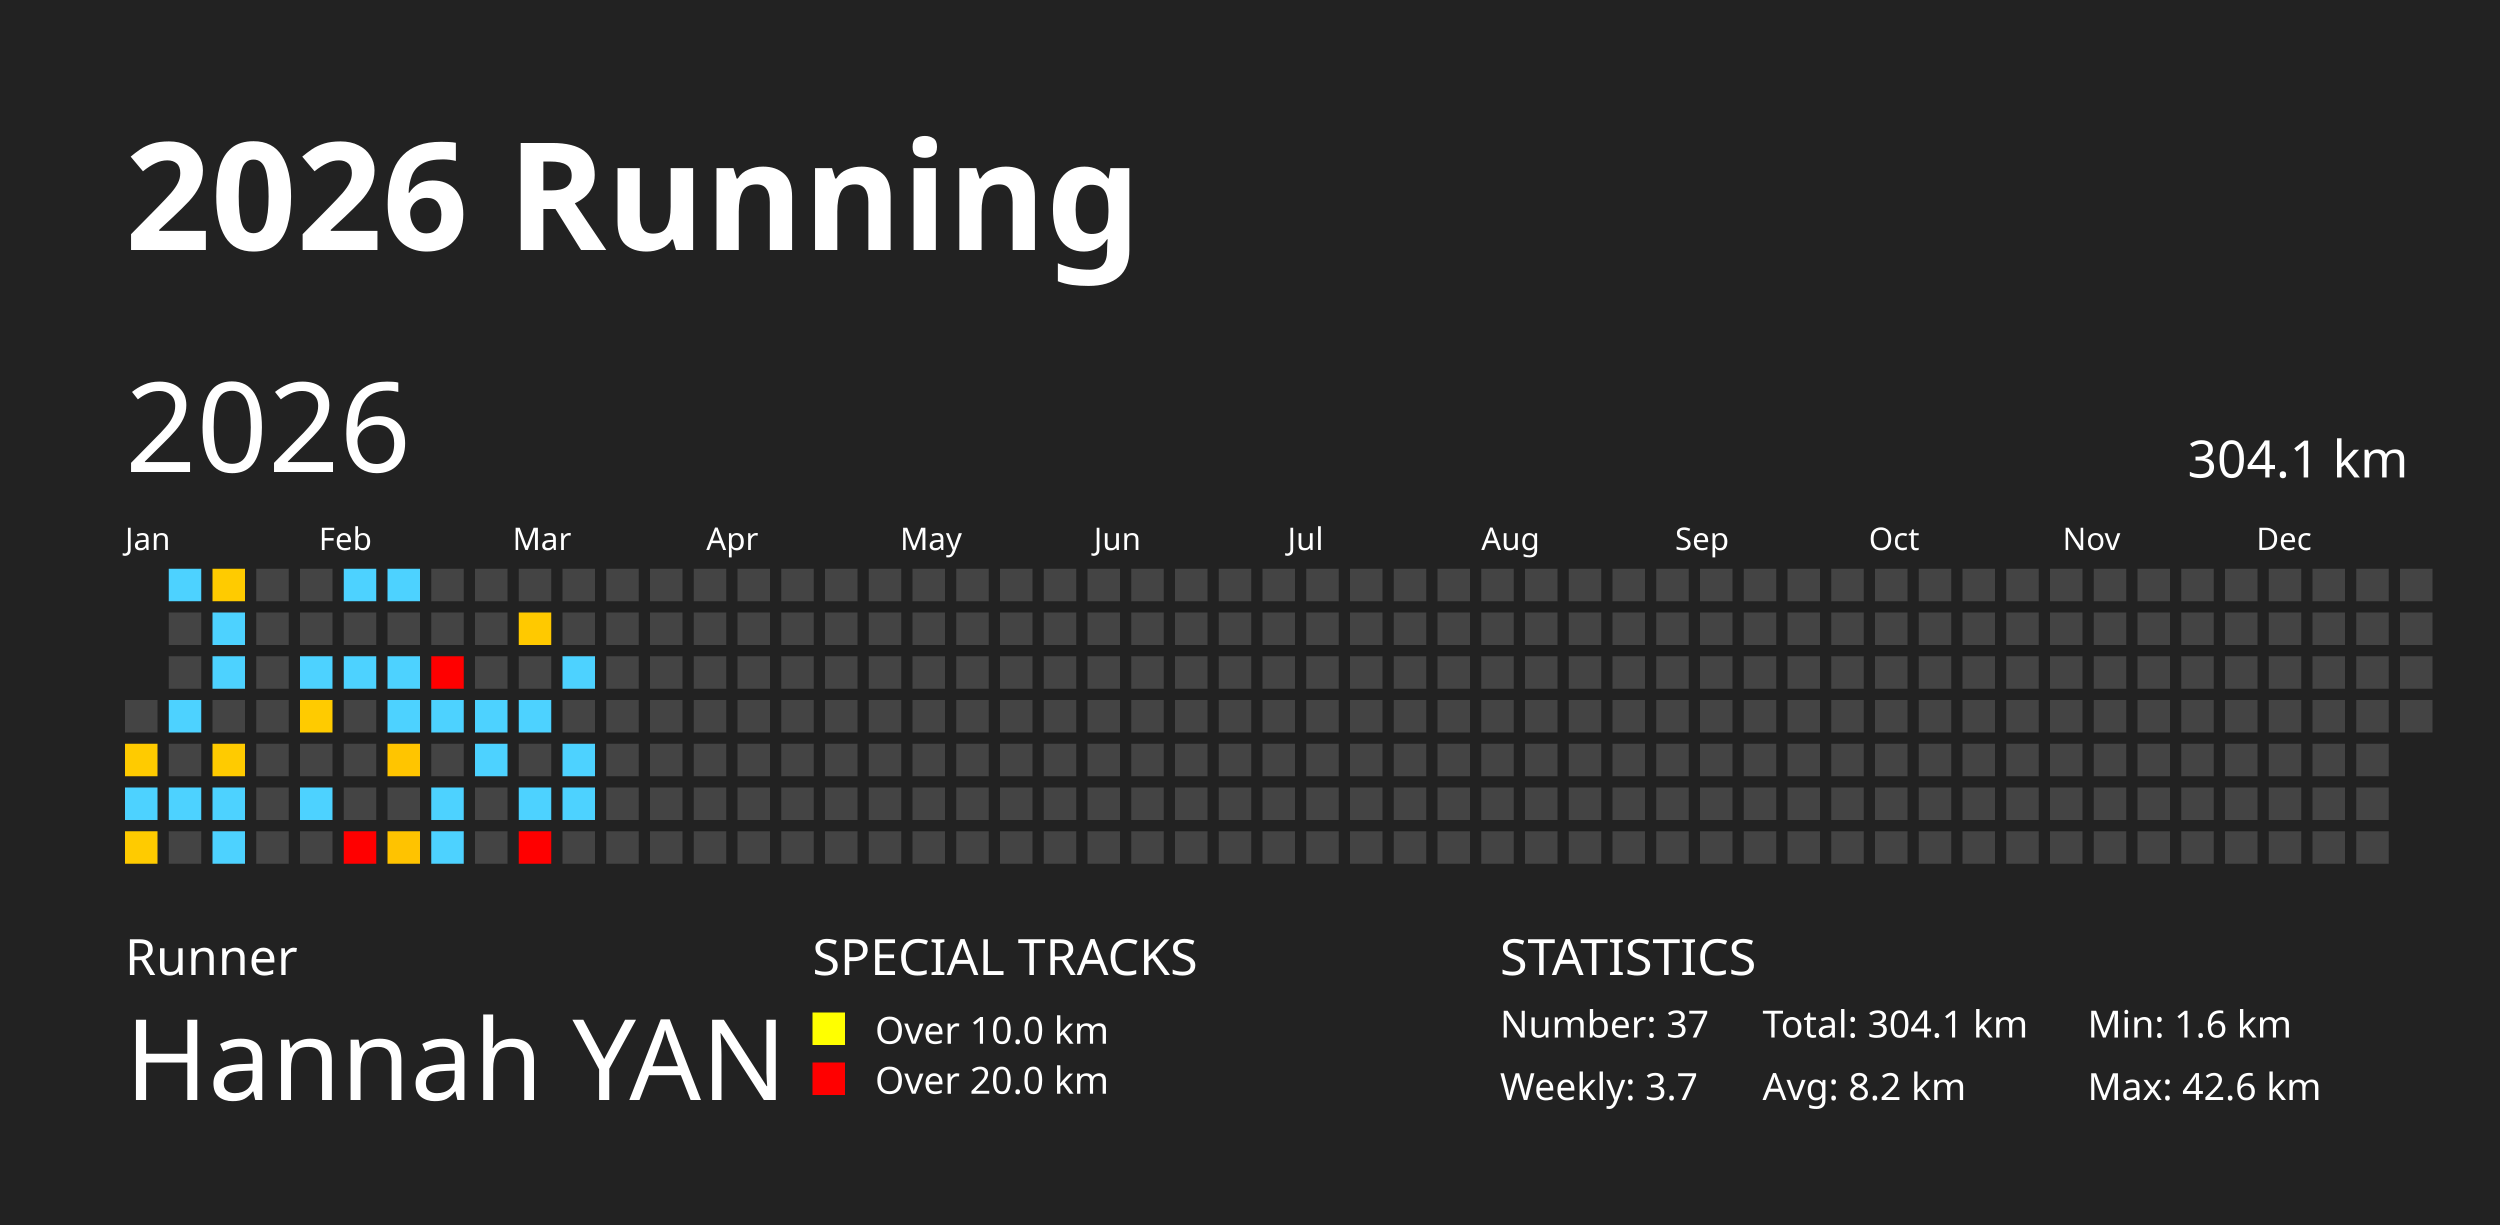
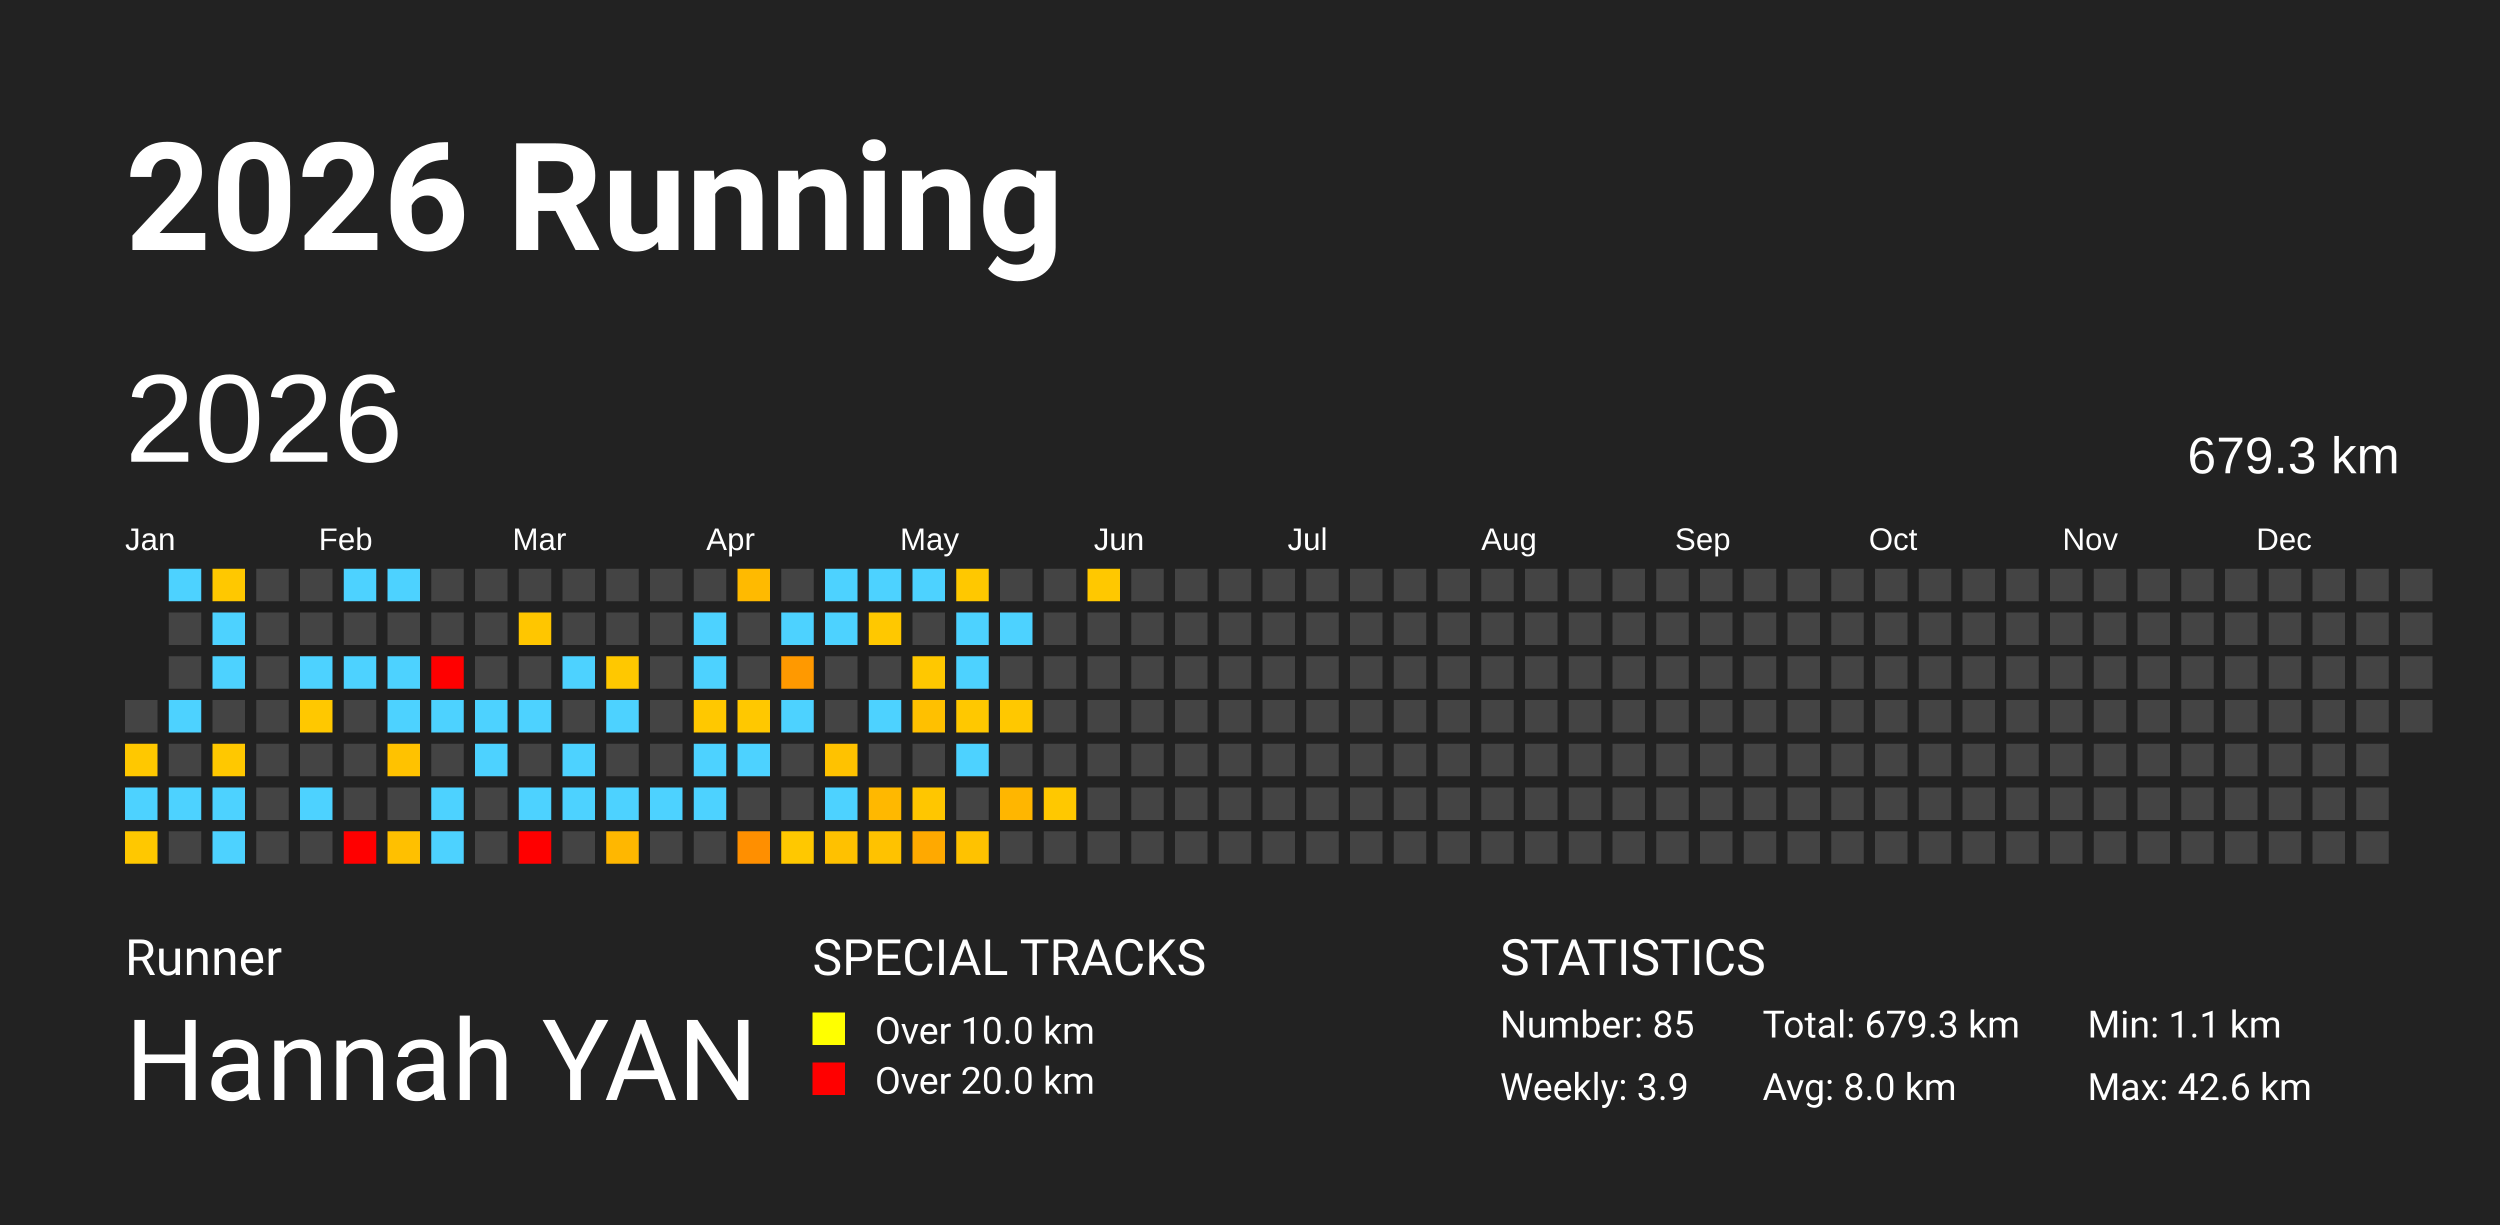
<svg xmlns="http://www.w3.org/2000/svg" baseProfile="full" height="98mm" version="1.1" viewBox="0,0,200,98" width="200mm">
  <defs />
  <rect fill="#222222" height="98" width="200" x="0" y="0" />
-   <text fill="#FFFFFF" style="font-size:12px; font-family:system-ui; font-weight:bold;" x="10" y="20">2026 Running</text>
-   <text fill="#FFFFFF" style="font-size:4px; font-family:system-ui" x="10" y="78">Runner</text>
-   <text fill="#FFFFFF" style="font-size:9px; font-family:system-ui" x="10" y="88">Hannah YAN</text>
-   <text fill="#FFFFFF" style="font-size:4px; font-family:system-ui" x="65" y="78">SPECIAL TRACKS</text>
+   <text fill="#FFFFFF" style="font-size:12px; font-family:-apple-system, BlinkMacSystemFont, 'Segoe UI', Roboto, 'Helvetica Neue', Arial, sans-serif; font-weight:bold;" x="10" y="20">2026 Running</text>
+   <text fill="#FFFFFF" style="font-size:4px; font-family:-apple-system, BlinkMacSystemFont, 'Segoe UI', Roboto, 'Helvetica Neue', Arial, sans-serif;" x="10" y="78">Runner</text>
+   <text fill="#FFFFFF" style="font-size:9px; font-family:-apple-system, BlinkMacSystemFont, 'Segoe UI', Roboto, 'Helvetica Neue', Arial, sans-serif;" x="10" y="88">Hannah YAN</text>
+   <text fill="#FFFFFF" style="font-size:4px; font-family:-apple-system, BlinkMacSystemFont, 'Segoe UI', Roboto, 'Helvetica Neue', Arial, sans-serif;" x="65" y="78">SPECIAL TRACKS</text>
  <rect fill="yellow" height="2.6" width="2.6" x="65" y="81" />
-   <text fill="#FFFFFF" style="font-size:3px; font-family:system-ui" x="70" y="83.5">Over 10.0 km</text>
+   <text fill="#FFFFFF" style="font-size:3px; font-family:-apple-system, BlinkMacSystemFont, 'Segoe UI', Roboto, 'Helvetica Neue', Arial, sans-serif;" x="70" y="83.5">Over 10.0 km</text>
  <rect fill="red" height="2.6" width="2.6" x="65" y="85" />
-   <text fill="#FFFFFF" style="font-size:3px; font-family:system-ui" x="70" y="87.5">Over 20.0 km</text>
-   <text fill="#FFFFFF" style="font-size:4px; font-family:system-ui" x="120" y="78">STATISTICS</text>
-   <text fill="#FFFFFF" style="font-size:3px; font-family:system-ui" x="120" y="83">Number: 37</text>
-   <text fill="#FFFFFF" style="font-size:3px; font-family:system-ui" x="120" y="88">Weekly: 3.7</text>
-   <text fill="#FFFFFF" style="font-size:3px; font-family:system-ui" x="141" y="83">Total: 304.1 km</text>
-   <text fill="#FFFFFF" style="font-size:3px; font-family:system-ui" x="141" y="88">Avg: 8.2 km</text>
-   <text fill="#FFFFFF" style="font-size:3px; font-family:system-ui" x="167" y="83">Min: 1.6 km</text>
-   <text fill="#FFFFFF" style="font-size:3px; font-family:system-ui" x="167" y="88">Max: 42.6 km</text>
-   <text dominant-baseline="hanging" fill="#FFFFFF" style="font-size:10.0px; font-family:system-ui;" x="10" y="30">2026</text>
-   <text dominant-baseline="hanging" fill="#FFFFFF" style="font-size:4.125px; font-family:system-ui;" x="175" y="35">304.1 km</text>
-   <text fill="#FFFFFF" style="font-size:2.5px; font-family:system-ui" x="10.0" y="44">Jan</text>
-   <text fill="#FFFFFF" style="font-size:2.5px; font-family:system-ui" x="25.5" y="44">Feb</text>
-   <text fill="#FFFFFF" style="font-size:2.5px; font-family:system-ui" x="41.0" y="44">Mar</text>
-   <text fill="#FFFFFF" style="font-size:2.5px; font-family:system-ui" x="56.5" y="44">Apr</text>
-   <text fill="#FFFFFF" style="font-size:2.5px; font-family:system-ui" x="72.0" y="44">May</text>
-   <text fill="#FFFFFF" style="font-size:2.5px; font-family:system-ui" x="87.5" y="44">Jun</text>
-   <text fill="#FFFFFF" style="font-size:2.5px; font-family:system-ui" x="103.0" y="44">Jul</text>
-   <text fill="#FFFFFF" style="font-size:2.5px; font-family:system-ui" x="118.5" y="44">Aug</text>
-   <text fill="#FFFFFF" style="font-size:2.5px; font-family:system-ui" x="134.0" y="44">Sep</text>
-   <text fill="#FFFFFF" style="font-size:2.5px; font-family:system-ui" x="149.5" y="44">Oct</text>
-   <text fill="#FFFFFF" style="font-size:2.5px; font-family:system-ui" x="165.0" y="44">Nov</text>
-   <text fill="#FFFFFF" style="font-size:2.5px; font-family:system-ui" x="180.5" y="44">Dec</text>
+   <text fill="#FFFFFF" style="font-size:3px; font-family:-apple-system, BlinkMacSystemFont, 'Segoe UI', Roboto, 'Helvetica Neue', Arial, sans-serif;" x="70" y="87.5">Over 20.0 km</text>
+   <text fill="#FFFFFF" style="font-size:4px; font-family:-apple-system, BlinkMacSystemFont, 'Segoe UI', Roboto, 'Helvetica Neue', Arial, sans-serif;" x="120" y="78">STATISTICS</text>
+   <text fill="#FFFFFF" style="font-size:3px; font-family:-apple-system, BlinkMacSystemFont, 'Segoe UI', Roboto, 'Helvetica Neue', Arial, sans-serif;" x="120" y="83">Number: 85</text>
+   <text fill="#FFFFFF" style="font-size:3px; font-family:-apple-system, BlinkMacSystemFont, 'Segoe UI', Roboto, 'Helvetica Neue', Arial, sans-serif;" x="120" y="88">Weekly: 3.9</text>
+   <text fill="#FFFFFF" style="font-size:3px; font-family:-apple-system, BlinkMacSystemFont, 'Segoe UI', Roboto, 'Helvetica Neue', Arial, sans-serif;" x="141" y="83">Total: 679.3 km</text>
+   <text fill="#FFFFFF" style="font-size:3px; font-family:-apple-system, BlinkMacSystemFont, 'Segoe UI', Roboto, 'Helvetica Neue', Arial, sans-serif;" x="141" y="88">Avg: 8.0 km</text>
+   <text fill="#FFFFFF" style="font-size:3px; font-family:-apple-system, BlinkMacSystemFont, 'Segoe UI', Roboto, 'Helvetica Neue', Arial, sans-serif;" x="167" y="83">Min: 1.1 km</text>
+   <text fill="#FFFFFF" style="font-size:3px; font-family:-apple-system, BlinkMacSystemFont, 'Segoe UI', Roboto, 'Helvetica Neue', Arial, sans-serif;" x="167" y="88">Max: 42.6 km</text>
+   <text dominant-baseline="hanging" fill="#FFFFFF" style="font-size:10.0px; font-family:Arial;" x="10" y="30">2026</text>
+   <text dominant-baseline="hanging" fill="#FFFFFF" style="font-size:4.125px; font-family:Arial;" x="175" y="35">679.3 km</text>
+   <text fill="#FFFFFF" style="font-size:2.5px; font-family:Arial" x="10.0" y="44">Jan</text>
+   <text fill="#FFFFFF" style="font-size:2.5px; font-family:Arial" x="25.5" y="44">Feb</text>
+   <text fill="#FFFFFF" style="font-size:2.5px; font-family:Arial" x="41.0" y="44">Mar</text>
+   <text fill="#FFFFFF" style="font-size:2.5px; font-family:Arial" x="56.5" y="44">Apr</text>
+   <text fill="#FFFFFF" style="font-size:2.5px; font-family:Arial" x="72.0" y="44">May</text>
+   <text fill="#FFFFFF" style="font-size:2.5px; font-family:Arial" x="87.5" y="44">Jun</text>
+   <text fill="#FFFFFF" style="font-size:2.5px; font-family:Arial" x="103.0" y="44">Jul</text>
+   <text fill="#FFFFFF" style="font-size:2.5px; font-family:Arial" x="118.5" y="44">Aug</text>
+   <text fill="#FFFFFF" style="font-size:2.5px; font-family:Arial" x="134.0" y="44">Sep</text>
+   <text fill="#FFFFFF" style="font-size:2.5px; font-family:Arial" x="149.5" y="44">Oct</text>
+   <text fill="#FFFFFF" style="font-size:2.5px; font-family:Arial" x="165.0" y="44">Nov</text>
+   <text fill="#FFFFFF" style="font-size:2.5px; font-family:Arial" x="180.5" y="44">Dec</text>
  <rect fill="#444444" height="2.6" width="2.6" x="10.0" y="56.0" />
-   <rect fill="#ffcb00" height="2.6" width="2.6" x="10.0" y="59.5" />
+   <rect fill="#ffc800" height="2.6" width="2.6" x="10.0" y="59.5" />
  <rect fill="#4dd2ff" height="2.6" width="2.6" x="10.0" y="63.0" />
-   <rect fill="#ffcb00" height="2.6" width="2.6" x="10.0" y="66.5" />
+   <rect fill="#ffc800" height="2.6" width="2.6" x="10.0" y="66.5" />
  <rect fill="#4dd2ff" height="2.6" width="2.6" x="13.5" y="45.5" />
  <rect fill="#444444" height="2.6" width="2.6" x="13.5" y="49.0" />
  <rect fill="#444444" height="2.6" width="2.6" x="13.5" y="52.5" />
  <rect fill="#4dd2ff" height="2.6" width="2.6" x="13.5" y="56.0" />
  <rect fill="#444444" height="2.6" width="2.6" x="13.5" y="59.5" />
  <rect fill="#4dd2ff" height="2.6" width="2.6" x="13.5" y="63.0" />
  <rect fill="#444444" height="2.6" width="2.6" x="13.5" y="66.5" />
-   <rect fill="#ffcb00" height="2.6" width="2.6" x="17.0" y="45.5" />
+   <rect fill="#ffc800" height="2.6" width="2.6" x="17.0" y="45.5" />
  <rect fill="#4dd2ff" height="2.6" width="2.6" x="17.0" y="49.0" />
  <rect fill="#4dd2ff" height="2.6" width="2.6" x="17.0" y="52.5" />
  <rect fill="#444444" height="2.6" width="2.6" x="17.0" y="56.0" />
-   <rect fill="#ffcb00" height="2.6" width="2.6" x="17.0" y="59.5" />
+   <rect fill="#ffc800" height="2.6" width="2.6" x="17.0" y="59.5" />
  <rect fill="#4dd2ff" height="2.6" width="2.6" x="17.0" y="63.0" />
  <rect fill="#4dd2ff" height="2.6" width="2.6" x="17.0" y="66.5" />
  <rect fill="#444444" height="2.6" width="2.6" x="20.5" y="45.5" />
  <rect fill="#444444" height="2.6" width="2.6" x="20.5" y="49.0" />
  <rect fill="#444444" height="2.6" width="2.6" x="20.5" y="52.5" />
  <rect fill="#444444" height="2.6" width="2.6" x="20.5" y="56.0" />
  <rect fill="#444444" height="2.6" width="2.6" x="20.5" y="59.5" />
  <rect fill="#444444" height="2.6" width="2.6" x="20.5" y="63.0" />
  <rect fill="#444444" height="2.6" width="2.6" x="20.5" y="66.5" />
  <rect fill="#444444" height="2.6" width="2.6" x="24.0" y="45.5" />
  <rect fill="#444444" height="2.6" width="2.6" x="24.0" y="49.0" />
  <rect fill="#4dd2ff" height="2.6" width="2.6" x="24.0" y="52.5" />
-   <rect fill="#ffcb00" height="2.6" width="2.6" x="24.0" y="56.0" />
+   <rect fill="#ffc800" height="2.6" width="2.6" x="24.0" y="56.0" />
  <rect fill="#444444" height="2.6" width="2.6" x="24.0" y="59.5" />
  <rect fill="#4dd2ff" height="2.6" width="2.6" x="24.0" y="63.0" />
  <rect fill="#444444" height="2.6" width="2.6" x="24.0" y="66.5" />
  <rect fill="#4dd2ff" height="2.6" width="2.6" x="27.5" y="45.5" />
  <rect fill="#444444" height="2.6" width="2.6" x="27.5" y="49.0" />
  <rect fill="#4dd2ff" height="2.6" width="2.6" x="27.5" y="52.5" />
  <rect fill="#444444" height="2.6" width="2.6" x="27.5" y="56.0" />
  <rect fill="#444444" height="2.6" width="2.6" x="27.5" y="59.5" />
  <rect fill="#444444" height="2.6" width="2.6" x="27.5" y="63.0" />
  <rect fill="red" height="2.6" width="2.6" x="27.5" y="66.5" />
  <rect fill="#4dd2ff" height="2.6" width="2.6" x="31.0" y="45.5" />
  <rect fill="#444444" height="2.6" width="2.6" x="31.0" y="49.0" />
  <rect fill="#4dd2ff" height="2.6" width="2.6" x="31.0" y="52.5" />
  <rect fill="#4dd2ff" height="2.6" width="2.6" x="31.0" y="56.0" />
-   <rect fill="#ffc500" height="2.6" width="2.6" x="31.0" y="59.5" />
+   <rect fill="#ffc200" height="2.6" width="2.6" x="31.0" y="59.5" />
  <rect fill="#444444" height="2.6" width="2.6" x="31.0" y="63.0" />
-   <rect fill="#ffc300" height="2.6" width="2.6" x="31.0" y="66.5" />
+   <rect fill="#ffc000" height="2.6" width="2.6" x="31.0" y="66.5" />
  <rect fill="#444444" height="2.6" width="2.6" x="34.5" y="45.5" />
  <rect fill="#444444" height="2.6" width="2.6" x="34.5" y="49.0" />
  <rect fill="red" height="2.6" width="2.6" x="34.5" y="52.5" />
  <rect fill="#4dd2ff" height="2.6" width="2.6" x="34.5" y="56.0" />
  <rect fill="#444444" height="2.6" width="2.6" x="34.5" y="59.5" />
  <rect fill="#4dd2ff" height="2.6" width="2.6" x="34.5" y="63.0" />
  <rect fill="#4dd2ff" height="2.6" width="2.6" x="34.5" y="66.5" />
  <rect fill="#444444" height="2.6" width="2.6" x="38.0" y="45.5" />
  <rect fill="#444444" height="2.6" width="2.6" x="38.0" y="49.0" />
  <rect fill="#444444" height="2.6" width="2.6" x="38.0" y="52.5" />
  <rect fill="#4dd2ff" height="2.6" width="2.6" x="38.0" y="56.0" />
  <rect fill="#4dd2ff" height="2.6" width="2.6" x="38.0" y="59.5" />
  <rect fill="#444444" height="2.6" width="2.6" x="38.0" y="63.0" />
  <rect fill="#444444" height="2.6" width="2.6" x="38.0" y="66.5" />
  <rect fill="#444444" height="2.6" width="2.6" x="41.5" y="45.5" />
-   <rect fill="#ffc900" height="2.6" width="2.6" x="41.5" y="49.0" />
+   <rect fill="#ffc600" height="2.6" width="2.6" x="41.5" y="49.0" />
  <rect fill="#444444" height="2.6" width="2.6" x="41.5" y="52.5" />
  <rect fill="#4dd2ff" height="2.6" width="2.6" x="41.5" y="56.0" />
  <rect fill="#444444" height="2.6" width="2.6" x="41.5" y="59.5" />
  <rect fill="#4dd2ff" height="2.6" width="2.6" x="41.5" y="63.0" />
  <rect fill="red" height="2.6" width="2.6" x="41.5" y="66.5" />
  <rect fill="#444444" height="2.6" width="2.6" x="45.0" y="45.5" />
  <rect fill="#444444" height="2.6" width="2.6" x="45.0" y="49.0" />
  <rect fill="#4dd2ff" height="2.6" width="2.6" x="45.0" y="52.5" />
  <rect fill="#444444" height="2.6" width="2.6" x="45.0" y="56.0" />
  <rect fill="#4dd2ff" height="2.6" width="2.6" x="45.0" y="59.5" />
  <rect fill="#4dd2ff" height="2.6" width="2.6" x="45.0" y="63.0" />
  <rect fill="#444444" height="2.6" width="2.6" x="45.0" y="66.5" />
  <rect fill="#444444" height="2.6" width="2.6" x="48.5" y="45.5" />
  <rect fill="#444444" height="2.6" width="2.6" x="48.5" y="49.0" />
-   <rect fill="#444444" height="2.6" width="2.6" x="48.5" y="52.5" />
-   <rect fill="#444444" height="2.6" width="2.6" x="48.5" y="56.0" />
+   <rect fill="#ffc800" height="2.6" width="2.6" x="48.5" y="52.5" />
+   <rect fill="#4dd2ff" height="2.6" width="2.6" x="48.5" y="56.0" />
  <rect fill="#444444" height="2.6" width="2.6" x="48.5" y="59.5" />
-   <rect fill="#444444" height="2.6" width="2.6" x="48.5" y="63.0" />
-   <rect fill="#444444" height="2.6" width="2.6" x="48.5" y="66.5" />
+   <rect fill="#4dd2ff" height="2.6" width="2.6" x="48.5" y="63.0" />
+   <rect fill="#ffb700" height="2.6" width="2.6" x="48.5" y="66.5" />
  <rect fill="#444444" height="2.6" width="2.6" x="52.0" y="45.5" />
  <rect fill="#444444" height="2.6" width="2.6" x="52.0" y="49.0" />
  <rect fill="#444444" height="2.6" width="2.6" x="52.0" y="52.5" />
  <rect fill="#444444" height="2.6" width="2.6" x="52.0" y="56.0" />
  <rect fill="#444444" height="2.6" width="2.6" x="52.0" y="59.5" />
-   <rect fill="#444444" height="2.6" width="2.6" x="52.0" y="63.0" />
+   <rect fill="#4dd2ff" height="2.6" width="2.6" x="52.0" y="63.0" />
  <rect fill="#444444" height="2.6" width="2.6" x="52.0" y="66.5" />
  <rect fill="#444444" height="2.6" width="2.6" x="55.5" y="45.5" />
-   <rect fill="#444444" height="2.6" width="2.6" x="55.5" y="49.0" />
-   <rect fill="#444444" height="2.6" width="2.6" x="55.5" y="52.5" />
-   <rect fill="#444444" height="2.6" width="2.6" x="55.5" y="56.0" />
-   <rect fill="#444444" height="2.6" width="2.6" x="55.5" y="59.5" />
-   <rect fill="#444444" height="2.6" width="2.6" x="55.5" y="63.0" />
+   <rect fill="#4dd2ff" height="2.6" width="2.6" x="55.5" y="49.0" />
+   <rect fill="#4dd2ff" height="2.6" width="2.6" x="55.5" y="52.5" />
+   <rect fill="#ffc800" height="2.6" width="2.6" x="55.5" y="56.0" />
+   <rect fill="#4dd2ff" height="2.6" width="2.6" x="55.5" y="59.5" />
+   <rect fill="#4dd2ff" height="2.6" width="2.6" x="55.5" y="63.0" />
  <rect fill="#444444" height="2.6" width="2.6" x="55.5" y="66.5" />
-   <rect fill="#444444" height="2.6" width="2.6" x="59.0" y="45.5" />
+   <rect fill="#ffba00" height="2.6" width="2.6" x="59.0" y="45.5" />
  <rect fill="#444444" height="2.6" width="2.6" x="59.0" y="49.0" />
  <rect fill="#444444" height="2.6" width="2.6" x="59.0" y="52.5" />
-   <rect fill="#444444" height="2.6" width="2.6" x="59.0" y="56.0" />
-   <rect fill="#444444" height="2.6" width="2.6" x="59.0" y="59.5" />
+   <rect fill="#ffc800" height="2.6" width="2.6" x="59.0" y="56.0" />
+   <rect fill="#4dd2ff" height="2.6" width="2.6" x="59.0" y="59.5" />
  <rect fill="#444444" height="2.6" width="2.6" x="59.0" y="63.0" />
-   <rect fill="#444444" height="2.6" width="2.6" x="59.0" y="66.5" />
+   <rect fill="#ff8f00" height="2.6" width="2.6" x="59.0" y="66.5" />
  <rect fill="#444444" height="2.6" width="2.6" x="62.5" y="45.5" />
-   <rect fill="#444444" height="2.6" width="2.6" x="62.5" y="49.0" />
-   <rect fill="#444444" height="2.6" width="2.6" x="62.5" y="52.5" />
-   <rect fill="#444444" height="2.6" width="2.6" x="62.5" y="56.0" />
+   <rect fill="#4dd2ff" height="2.6" width="2.6" x="62.5" y="49.0" />
+   <rect fill="#ff9900" height="2.6" width="2.6" x="62.5" y="52.5" />
+   <rect fill="#4dd2ff" height="2.6" width="2.6" x="62.5" y="56.0" />
  <rect fill="#444444" height="2.6" width="2.6" x="62.5" y="59.5" />
  <rect fill="#444444" height="2.6" width="2.6" x="62.5" y="63.0" />
-   <rect fill="#444444" height="2.6" width="2.6" x="62.5" y="66.5" />
-   <rect fill="#444444" height="2.6" width="2.6" x="66.0" y="45.5" />
-   <rect fill="#444444" height="2.6" width="2.6" x="66.0" y="49.0" />
+   <rect fill="#ffc800" height="2.6" width="2.6" x="62.5" y="66.5" />
+   <rect fill="#4dd2ff" height="2.6" width="2.6" x="66.0" y="45.5" />
+   <rect fill="#4dd2ff" height="2.6" width="2.6" x="66.0" y="49.0" />
  <rect fill="#444444" height="2.6" width="2.6" x="66.0" y="52.5" />
  <rect fill="#444444" height="2.6" width="2.6" x="66.0" y="56.0" />
-   <rect fill="#444444" height="2.6" width="2.6" x="66.0" y="59.5" />
-   <rect fill="#444444" height="2.6" width="2.6" x="66.0" y="63.0" />
-   <rect fill="#444444" height="2.6" width="2.6" x="66.0" y="66.5" />
-   <rect fill="#444444" height="2.6" width="2.6" x="69.5" y="45.5" />
-   <rect fill="#444444" height="2.6" width="2.6" x="69.5" y="49.0" />
+   <rect fill="#ffc200" height="2.6" width="2.6" x="66.0" y="59.5" />
+   <rect fill="#4dd2ff" height="2.6" width="2.6" x="66.0" y="63.0" />
+   <rect fill="#ffc100" height="2.6" width="2.6" x="66.0" y="66.5" />
+   <rect fill="#4dd2ff" height="2.6" width="2.6" x="69.5" y="45.5" />
+   <rect fill="#ffc800" height="2.6" width="2.6" x="69.5" y="49.0" />
  <rect fill="#444444" height="2.6" width="2.6" x="69.5" y="52.5" />
-   <rect fill="#444444" height="2.6" width="2.6" x="69.5" y="56.0" />
+   <rect fill="#4dd2ff" height="2.6" width="2.6" x="69.5" y="56.0" />
  <rect fill="#444444" height="2.6" width="2.6" x="69.5" y="59.5" />
-   <rect fill="#444444" height="2.6" width="2.6" x="69.5" y="63.0" />
-   <rect fill="#444444" height="2.6" width="2.6" x="69.5" y="66.5" />
-   <rect fill="#444444" height="2.6" width="2.6" x="73.0" y="45.5" />
+   <rect fill="#ffb800" height="2.6" width="2.6" x="69.5" y="63.0" />
+   <rect fill="#ffc200" height="2.6" width="2.6" x="69.5" y="66.5" />
+   <rect fill="#4dd2ff" height="2.6" width="2.6" x="73.0" y="45.5" />
  <rect fill="#444444" height="2.6" width="2.6" x="73.0" y="49.0" />
-   <rect fill="#444444" height="2.6" width="2.6" x="73.0" y="52.5" />
-   <rect fill="#444444" height="2.6" width="2.6" x="73.0" y="56.0" />
+   <rect fill="#ffc800" height="2.6" width="2.6" x="73.0" y="52.5" />
+   <rect fill="#ffc000" height="2.6" width="2.6" x="73.0" y="56.0" />
  <rect fill="#444444" height="2.6" width="2.6" x="73.0" y="59.5" />
-   <rect fill="#444444" height="2.6" width="2.6" x="73.0" y="63.0" />
-   <rect fill="#444444" height="2.6" width="2.6" x="73.0" y="66.5" />
-   <rect fill="#444444" height="2.6" width="2.6" x="76.5" y="45.5" />
-   <rect fill="#444444" height="2.6" width="2.6" x="76.5" y="49.0" />
-   <rect fill="#444444" height="2.6" width="2.6" x="76.5" y="52.5" />
-   <rect fill="#444444" height="2.6" width="2.6" x="76.5" y="56.0" />
-   <rect fill="#444444" height="2.6" width="2.6" x="76.5" y="59.5" />
+   <rect fill="#ffc600" height="2.6" width="2.6" x="73.0" y="63.0" />
+   <rect fill="#ffa900" height="2.6" width="2.6" x="73.0" y="66.5" />
+   <rect fill="#ffc800" height="2.6" width="2.6" x="76.5" y="45.5" />
+   <rect fill="#4dd2ff" height="2.6" width="2.6" x="76.5" y="49.0" />
+   <rect fill="#4dd2ff" height="2.6" width="2.6" x="76.5" y="52.5" />
+   <rect fill="#ffc800" height="2.6" width="2.6" x="76.5" y="56.0" />
+   <rect fill="#4dd2ff" height="2.6" width="2.6" x="76.5" y="59.5" />
  <rect fill="#444444" height="2.6" width="2.6" x="76.5" y="63.0" />
-   <rect fill="#444444" height="2.6" width="2.6" x="76.5" y="66.5" />
+   <rect fill="#ffc200" height="2.6" width="2.6" x="76.5" y="66.5" />
  <rect fill="#444444" height="2.6" width="2.6" x="80.0" y="45.5" />
-   <rect fill="#444444" height="2.6" width="2.6" x="80.0" y="49.0" />
+   <rect fill="#4dd2ff" height="2.6" width="2.6" x="80.0" y="49.0" />
  <rect fill="#444444" height="2.6" width="2.6" x="80.0" y="52.5" />
-   <rect fill="#444444" height="2.6" width="2.6" x="80.0" y="56.0" />
+   <rect fill="#ffc800" height="2.6" width="2.6" x="80.0" y="56.0" />
  <rect fill="#444444" height="2.6" width="2.6" x="80.0" y="59.5" />
-   <rect fill="#444444" height="2.6" width="2.6" x="80.0" y="63.0" />
+   <rect fill="#ffb600" height="2.6" width="2.6" x="80.0" y="63.0" />
  <rect fill="#444444" height="2.6" width="2.6" x="80.0" y="66.5" />
  <rect fill="#444444" height="2.6" width="2.6" x="83.5" y="45.5" />
  <rect fill="#444444" height="2.6" width="2.6" x="83.5" y="49.0" />
  <rect fill="#444444" height="2.6" width="2.6" x="83.5" y="52.5" />
  <rect fill="#444444" height="2.6" width="2.6" x="83.5" y="56.0" />
  <rect fill="#444444" height="2.6" width="2.6" x="83.5" y="59.5" />
-   <rect fill="#444444" height="2.6" width="2.6" x="83.5" y="63.0" />
+   <rect fill="#ffc800" height="2.6" width="2.6" x="83.5" y="63.0" />
  <rect fill="#444444" height="2.6" width="2.6" x="83.5" y="66.5" />
-   <rect fill="#444444" height="2.6" width="2.6" x="87.0" y="45.5" />
+   <rect fill="#ffc800" height="2.6" width="2.6" x="87.0" y="45.5" />
  <rect fill="#444444" height="2.6" width="2.6" x="87.0" y="49.0" />
  <rect fill="#444444" height="2.6" width="2.6" x="87.0" y="52.5" />
  <rect fill="#444444" height="2.6" width="2.6" x="87.0" y="56.0" />
  <rect fill="#444444" height="2.6" width="2.6" x="87.0" y="59.5" />
  <rect fill="#444444" height="2.6" width="2.6" x="87.0" y="63.0" />
  <rect fill="#444444" height="2.6" width="2.6" x="87.0" y="66.5" />
  <rect fill="#444444" height="2.6" width="2.6" x="90.5" y="45.5" />
  <rect fill="#444444" height="2.6" width="2.6" x="90.5" y="49.0" />
  <rect fill="#444444" height="2.6" width="2.6" x="90.5" y="52.5" />
  <rect fill="#444444" height="2.6" width="2.6" x="90.5" y="56.0" />
  <rect fill="#444444" height="2.6" width="2.6" x="90.5" y="59.5" />
  <rect fill="#444444" height="2.6" width="2.6" x="90.5" y="63.0" />
  <rect fill="#444444" height="2.6" width="2.6" x="90.5" y="66.5" />
  <rect fill="#444444" height="2.6" width="2.6" x="94.0" y="45.5" />
  <rect fill="#444444" height="2.6" width="2.6" x="94.0" y="49.0" />
  <rect fill="#444444" height="2.6" width="2.6" x="94.0" y="52.5" />
  <rect fill="#444444" height="2.6" width="2.6" x="94.0" y="56.0" />
  <rect fill="#444444" height="2.6" width="2.6" x="94.0" y="59.5" />
  <rect fill="#444444" height="2.6" width="2.6" x="94.0" y="63.0" />
  <rect fill="#444444" height="2.6" width="2.6" x="94.0" y="66.5" />
  <rect fill="#444444" height="2.6" width="2.6" x="97.5" y="45.5" />
  <rect fill="#444444" height="2.6" width="2.6" x="97.5" y="49.0" />
  <rect fill="#444444" height="2.6" width="2.6" x="97.5" y="52.5" />
  <rect fill="#444444" height="2.6" width="2.6" x="97.5" y="56.0" />
  <rect fill="#444444" height="2.6" width="2.6" x="97.5" y="59.5" />
  <rect fill="#444444" height="2.6" width="2.6" x="97.5" y="63.0" />
  <rect fill="#444444" height="2.6" width="2.6" x="97.5" y="66.5" />
  <rect fill="#444444" height="2.6" width="2.6" x="101.0" y="45.5" />
  <rect fill="#444444" height="2.6" width="2.6" x="101.0" y="49.0" />
  <rect fill="#444444" height="2.6" width="2.6" x="101.0" y="52.5" />
  <rect fill="#444444" height="2.6" width="2.6" x="101.0" y="56.0" />
  <rect fill="#444444" height="2.6" width="2.6" x="101.0" y="59.5" />
  <rect fill="#444444" height="2.6" width="2.6" x="101.0" y="63.0" />
  <rect fill="#444444" height="2.6" width="2.6" x="101.0" y="66.5" />
  <rect fill="#444444" height="2.6" width="2.6" x="104.5" y="45.5" />
  <rect fill="#444444" height="2.6" width="2.6" x="104.5" y="49.0" />
  <rect fill="#444444" height="2.6" width="2.6" x="104.5" y="52.5" />
  <rect fill="#444444" height="2.6" width="2.6" x="104.5" y="56.0" />
  <rect fill="#444444" height="2.6" width="2.6" x="104.5" y="59.5" />
  <rect fill="#444444" height="2.6" width="2.6" x="104.5" y="63.0" />
  <rect fill="#444444" height="2.6" width="2.6" x="104.5" y="66.5" />
  <rect fill="#444444" height="2.6" width="2.6" x="108.0" y="45.5" />
  <rect fill="#444444" height="2.6" width="2.6" x="108.0" y="49.0" />
  <rect fill="#444444" height="2.6" width="2.6" x="108.0" y="52.5" />
  <rect fill="#444444" height="2.6" width="2.6" x="108.0" y="56.0" />
  <rect fill="#444444" height="2.6" width="2.6" x="108.0" y="59.5" />
  <rect fill="#444444" height="2.6" width="2.6" x="108.0" y="63.0" />
  <rect fill="#444444" height="2.6" width="2.6" x="108.0" y="66.5" />
  <rect fill="#444444" height="2.6" width="2.6" x="111.5" y="45.5" />
  <rect fill="#444444" height="2.6" width="2.6" x="111.5" y="49.0" />
  <rect fill="#444444" height="2.6" width="2.6" x="111.5" y="52.5" />
  <rect fill="#444444" height="2.6" width="2.6" x="111.5" y="56.0" />
  <rect fill="#444444" height="2.6" width="2.6" x="111.5" y="59.5" />
  <rect fill="#444444" height="2.6" width="2.6" x="111.5" y="63.0" />
  <rect fill="#444444" height="2.6" width="2.6" x="111.5" y="66.5" />
  <rect fill="#444444" height="2.6" width="2.6" x="115.0" y="45.5" />
  <rect fill="#444444" height="2.6" width="2.6" x="115.0" y="49.0" />
  <rect fill="#444444" height="2.6" width="2.6" x="115.0" y="52.5" />
  <rect fill="#444444" height="2.6" width="2.6" x="115.0" y="56.0" />
  <rect fill="#444444" height="2.6" width="2.6" x="115.0" y="59.5" />
  <rect fill="#444444" height="2.6" width="2.6" x="115.0" y="63.0" />
  <rect fill="#444444" height="2.6" width="2.6" x="115.0" y="66.5" />
  <rect fill="#444444" height="2.6" width="2.6" x="118.5" y="45.5" />
  <rect fill="#444444" height="2.6" width="2.6" x="118.5" y="49.0" />
  <rect fill="#444444" height="2.6" width="2.6" x="118.5" y="52.5" />
  <rect fill="#444444" height="2.6" width="2.6" x="118.5" y="56.0" />
  <rect fill="#444444" height="2.6" width="2.6" x="118.5" y="59.5" />
  <rect fill="#444444" height="2.6" width="2.6" x="118.5" y="63.0" />
  <rect fill="#444444" height="2.6" width="2.6" x="118.5" y="66.5" />
  <rect fill="#444444" height="2.6" width="2.6" x="122.0" y="45.5" />
  <rect fill="#444444" height="2.6" width="2.6" x="122.0" y="49.0" />
  <rect fill="#444444" height="2.6" width="2.6" x="122.0" y="52.5" />
  <rect fill="#444444" height="2.6" width="2.6" x="122.0" y="56.0" />
  <rect fill="#444444" height="2.6" width="2.6" x="122.0" y="59.5" />
  <rect fill="#444444" height="2.6" width="2.6" x="122.0" y="63.0" />
  <rect fill="#444444" height="2.6" width="2.6" x="122.0" y="66.5" />
  <rect fill="#444444" height="2.6" width="2.6" x="125.5" y="45.5" />
  <rect fill="#444444" height="2.6" width="2.6" x="125.5" y="49.0" />
  <rect fill="#444444" height="2.6" width="2.6" x="125.5" y="52.5" />
  <rect fill="#444444" height="2.6" width="2.6" x="125.5" y="56.0" />
  <rect fill="#444444" height="2.6" width="2.6" x="125.5" y="59.5" />
  <rect fill="#444444" height="2.6" width="2.6" x="125.5" y="63.0" />
  <rect fill="#444444" height="2.6" width="2.6" x="125.5" y="66.5" />
  <rect fill="#444444" height="2.6" width="2.6" x="129.0" y="45.5" />
  <rect fill="#444444" height="2.6" width="2.6" x="129.0" y="49.0" />
  <rect fill="#444444" height="2.6" width="2.6" x="129.0" y="52.5" />
  <rect fill="#444444" height="2.6" width="2.6" x="129.0" y="56.0" />
  <rect fill="#444444" height="2.6" width="2.6" x="129.0" y="59.5" />
  <rect fill="#444444" height="2.6" width="2.6" x="129.0" y="63.0" />
  <rect fill="#444444" height="2.6" width="2.6" x="129.0" y="66.5" />
  <rect fill="#444444" height="2.6" width="2.6" x="132.5" y="45.5" />
  <rect fill="#444444" height="2.6" width="2.6" x="132.5" y="49.0" />
  <rect fill="#444444" height="2.6" width="2.6" x="132.5" y="52.5" />
  <rect fill="#444444" height="2.6" width="2.6" x="132.5" y="56.0" />
  <rect fill="#444444" height="2.6" width="2.6" x="132.5" y="59.5" />
  <rect fill="#444444" height="2.6" width="2.6" x="132.5" y="63.0" />
  <rect fill="#444444" height="2.6" width="2.6" x="132.5" y="66.5" />
  <rect fill="#444444" height="2.6" width="2.6" x="136.0" y="45.5" />
  <rect fill="#444444" height="2.6" width="2.6" x="136.0" y="49.0" />
  <rect fill="#444444" height="2.6" width="2.6" x="136.0" y="52.5" />
  <rect fill="#444444" height="2.6" width="2.6" x="136.0" y="56.0" />
  <rect fill="#444444" height="2.6" width="2.6" x="136.0" y="59.5" />
  <rect fill="#444444" height="2.6" width="2.6" x="136.0" y="63.0" />
  <rect fill="#444444" height="2.6" width="2.6" x="136.0" y="66.5" />
  <rect fill="#444444" height="2.6" width="2.6" x="139.5" y="45.5" />
  <rect fill="#444444" height="2.6" width="2.6" x="139.5" y="49.0" />
  <rect fill="#444444" height="2.6" width="2.6" x="139.5" y="52.5" />
  <rect fill="#444444" height="2.6" width="2.6" x="139.5" y="56.0" />
  <rect fill="#444444" height="2.6" width="2.6" x="139.5" y="59.5" />
  <rect fill="#444444" height="2.6" width="2.6" x="139.5" y="63.0" />
  <rect fill="#444444" height="2.6" width="2.6" x="139.5" y="66.5" />
  <rect fill="#444444" height="2.6" width="2.6" x="143.0" y="45.5" />
  <rect fill="#444444" height="2.6" width="2.6" x="143.0" y="49.0" />
  <rect fill="#444444" height="2.6" width="2.6" x="143.0" y="52.5" />
  <rect fill="#444444" height="2.6" width="2.6" x="143.0" y="56.0" />
  <rect fill="#444444" height="2.6" width="2.6" x="143.0" y="59.5" />
  <rect fill="#444444" height="2.6" width="2.6" x="143.0" y="63.0" />
  <rect fill="#444444" height="2.6" width="2.6" x="143.0" y="66.5" />
  <rect fill="#444444" height="2.6" width="2.6" x="146.5" y="45.5" />
  <rect fill="#444444" height="2.6" width="2.6" x="146.5" y="49.0" />
  <rect fill="#444444" height="2.6" width="2.6" x="146.5" y="52.5" />
  <rect fill="#444444" height="2.6" width="2.6" x="146.5" y="56.0" />
  <rect fill="#444444" height="2.6" width="2.6" x="146.5" y="59.5" />
  <rect fill="#444444" height="2.6" width="2.6" x="146.5" y="63.0" />
  <rect fill="#444444" height="2.6" width="2.6" x="146.5" y="66.5" />
  <rect fill="#444444" height="2.6" width="2.6" x="150.0" y="45.5" />
  <rect fill="#444444" height="2.6" width="2.6" x="150.0" y="49.0" />
  <rect fill="#444444" height="2.6" width="2.6" x="150.0" y="52.5" />
  <rect fill="#444444" height="2.6" width="2.6" x="150.0" y="56.0" />
  <rect fill="#444444" height="2.6" width="2.6" x="150.0" y="59.5" />
  <rect fill="#444444" height="2.6" width="2.6" x="150.0" y="63.0" />
  <rect fill="#444444" height="2.6" width="2.6" x="150.0" y="66.5" />
  <rect fill="#444444" height="2.6" width="2.6" x="153.5" y="45.5" />
  <rect fill="#444444" height="2.6" width="2.6" x="153.5" y="49.0" />
  <rect fill="#444444" height="2.6" width="2.6" x="153.5" y="52.5" />
  <rect fill="#444444" height="2.6" width="2.6" x="153.5" y="56.0" />
  <rect fill="#444444" height="2.6" width="2.6" x="153.5" y="59.5" />
  <rect fill="#444444" height="2.6" width="2.6" x="153.5" y="63.0" />
  <rect fill="#444444" height="2.6" width="2.6" x="153.5" y="66.5" />
  <rect fill="#444444" height="2.6" width="2.6" x="157.0" y="45.5" />
  <rect fill="#444444" height="2.6" width="2.6" x="157.0" y="49.0" />
  <rect fill="#444444" height="2.6" width="2.6" x="157.0" y="52.5" />
  <rect fill="#444444" height="2.6" width="2.6" x="157.0" y="56.0" />
  <rect fill="#444444" height="2.6" width="2.6" x="157.0" y="59.5" />
  <rect fill="#444444" height="2.6" width="2.6" x="157.0" y="63.0" />
  <rect fill="#444444" height="2.6" width="2.6" x="157.0" y="66.5" />
  <rect fill="#444444" height="2.6" width="2.6" x="160.5" y="45.5" />
  <rect fill="#444444" height="2.6" width="2.6" x="160.5" y="49.0" />
  <rect fill="#444444" height="2.6" width="2.6" x="160.5" y="52.5" />
  <rect fill="#444444" height="2.6" width="2.6" x="160.5" y="56.0" />
  <rect fill="#444444" height="2.6" width="2.6" x="160.5" y="59.5" />
  <rect fill="#444444" height="2.6" width="2.6" x="160.5" y="63.0" />
  <rect fill="#444444" height="2.6" width="2.6" x="160.5" y="66.5" />
  <rect fill="#444444" height="2.6" width="2.6" x="164.0" y="45.5" />
  <rect fill="#444444" height="2.6" width="2.6" x="164.0" y="49.0" />
  <rect fill="#444444" height="2.6" width="2.6" x="164.0" y="52.5" />
  <rect fill="#444444" height="2.6" width="2.6" x="164.0" y="56.0" />
  <rect fill="#444444" height="2.6" width="2.6" x="164.0" y="59.5" />
  <rect fill="#444444" height="2.6" width="2.6" x="164.0" y="63.0" />
  <rect fill="#444444" height="2.6" width="2.6" x="164.0" y="66.5" />
  <rect fill="#444444" height="2.6" width="2.6" x="167.5" y="45.5" />
  <rect fill="#444444" height="2.6" width="2.6" x="167.5" y="49.0" />
  <rect fill="#444444" height="2.6" width="2.6" x="167.5" y="52.5" />
  <rect fill="#444444" height="2.6" width="2.6" x="167.5" y="56.0" />
  <rect fill="#444444" height="2.6" width="2.6" x="167.5" y="59.5" />
  <rect fill="#444444" height="2.6" width="2.6" x="167.5" y="63.0" />
  <rect fill="#444444" height="2.6" width="2.6" x="167.5" y="66.5" />
  <rect fill="#444444" height="2.6" width="2.6" x="171.0" y="45.5" />
  <rect fill="#444444" height="2.6" width="2.6" x="171.0" y="49.0" />
  <rect fill="#444444" height="2.6" width="2.6" x="171.0" y="52.5" />
  <rect fill="#444444" height="2.6" width="2.6" x="171.0" y="56.0" />
  <rect fill="#444444" height="2.6" width="2.6" x="171.0" y="59.5" />
  <rect fill="#444444" height="2.6" width="2.6" x="171.0" y="63.0" />
  <rect fill="#444444" height="2.6" width="2.6" x="171.0" y="66.5" />
  <rect fill="#444444" height="2.6" width="2.6" x="174.5" y="45.5" />
  <rect fill="#444444" height="2.6" width="2.6" x="174.5" y="49.0" />
  <rect fill="#444444" height="2.6" width="2.6" x="174.5" y="52.5" />
  <rect fill="#444444" height="2.6" width="2.6" x="174.5" y="56.0" />
  <rect fill="#444444" height="2.6" width="2.6" x="174.5" y="59.5" />
  <rect fill="#444444" height="2.6" width="2.6" x="174.5" y="63.0" />
  <rect fill="#444444" height="2.6" width="2.6" x="174.5" y="66.5" />
  <rect fill="#444444" height="2.6" width="2.6" x="178.0" y="45.5" />
  <rect fill="#444444" height="2.6" width="2.6" x="178.0" y="49.0" />
  <rect fill="#444444" height="2.6" width="2.6" x="178.0" y="52.5" />
  <rect fill="#444444" height="2.6" width="2.6" x="178.0" y="56.0" />
  <rect fill="#444444" height="2.6" width="2.6" x="178.0" y="59.5" />
  <rect fill="#444444" height="2.6" width="2.6" x="178.0" y="63.0" />
  <rect fill="#444444" height="2.6" width="2.6" x="178.0" y="66.5" />
  <rect fill="#444444" height="2.6" width="2.6" x="181.5" y="45.5" />
  <rect fill="#444444" height="2.6" width="2.6" x="181.5" y="49.0" />
  <rect fill="#444444" height="2.6" width="2.6" x="181.5" y="52.5" />
  <rect fill="#444444" height="2.6" width="2.6" x="181.5" y="56.0" />
  <rect fill="#444444" height="2.6" width="2.6" x="181.5" y="59.5" />
  <rect fill="#444444" height="2.6" width="2.6" x="181.5" y="63.0" />
  <rect fill="#444444" height="2.6" width="2.6" x="181.5" y="66.5" />
  <rect fill="#444444" height="2.6" width="2.6" x="185.0" y="45.5" />
  <rect fill="#444444" height="2.6" width="2.6" x="185.0" y="49.0" />
  <rect fill="#444444" height="2.6" width="2.6" x="185.0" y="52.5" />
  <rect fill="#444444" height="2.6" width="2.6" x="185.0" y="56.0" />
  <rect fill="#444444" height="2.6" width="2.6" x="185.0" y="59.5" />
  <rect fill="#444444" height="2.6" width="2.6" x="185.0" y="63.0" />
  <rect fill="#444444" height="2.6" width="2.6" x="185.0" y="66.5" />
  <rect fill="#444444" height="2.6" width="2.6" x="188.5" y="45.5" />
  <rect fill="#444444" height="2.6" width="2.6" x="188.5" y="49.0" />
  <rect fill="#444444" height="2.6" width="2.6" x="188.5" y="52.5" />
  <rect fill="#444444" height="2.6" width="2.6" x="188.5" y="56.0" />
  <rect fill="#444444" height="2.6" width="2.6" x="188.5" y="59.5" />
  <rect fill="#444444" height="2.6" width="2.6" x="188.5" y="63.0" />
  <rect fill="#444444" height="2.6" width="2.6" x="188.5" y="66.5" />
  <rect fill="#444444" height="2.6" width="2.6" x="192.0" y="45.5" />
  <rect fill="#444444" height="2.6" width="2.6" x="192.0" y="49.0" />
  <rect fill="#444444" height="2.6" width="2.6" x="192.0" y="52.5" />
  <rect fill="#444444" height="2.6" width="2.6" x="192.0" y="56.0" />
</svg>
